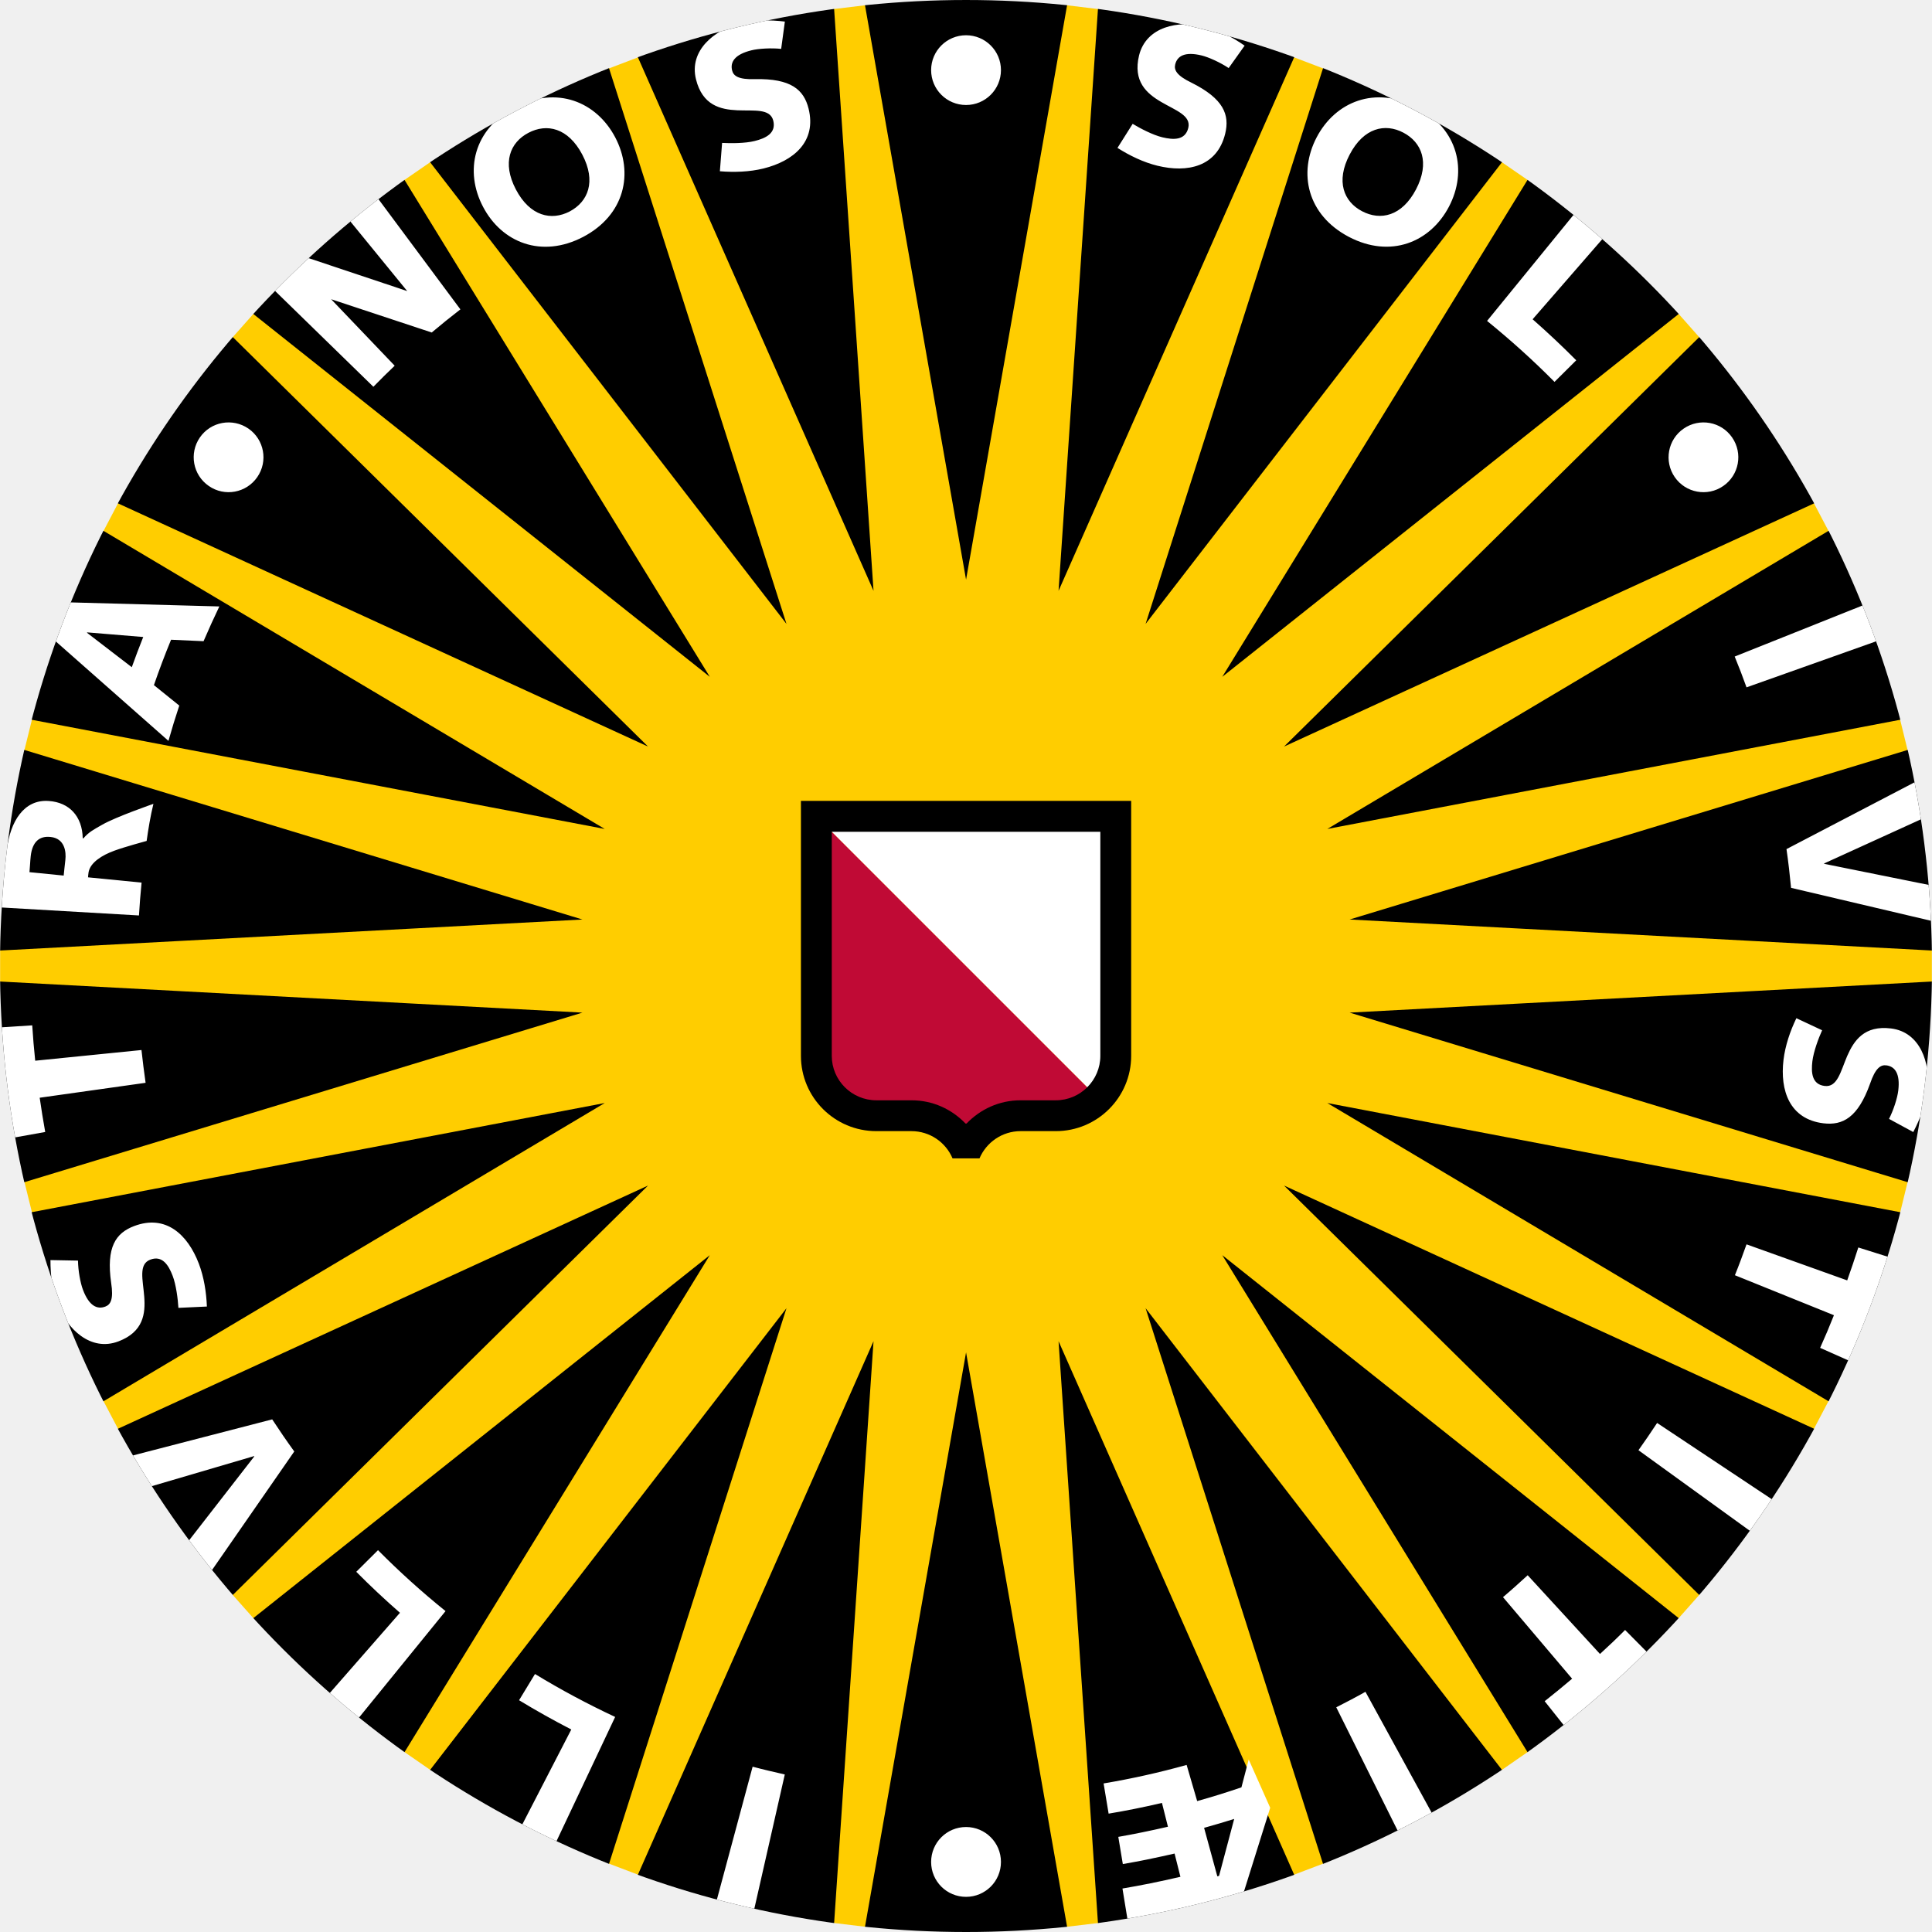
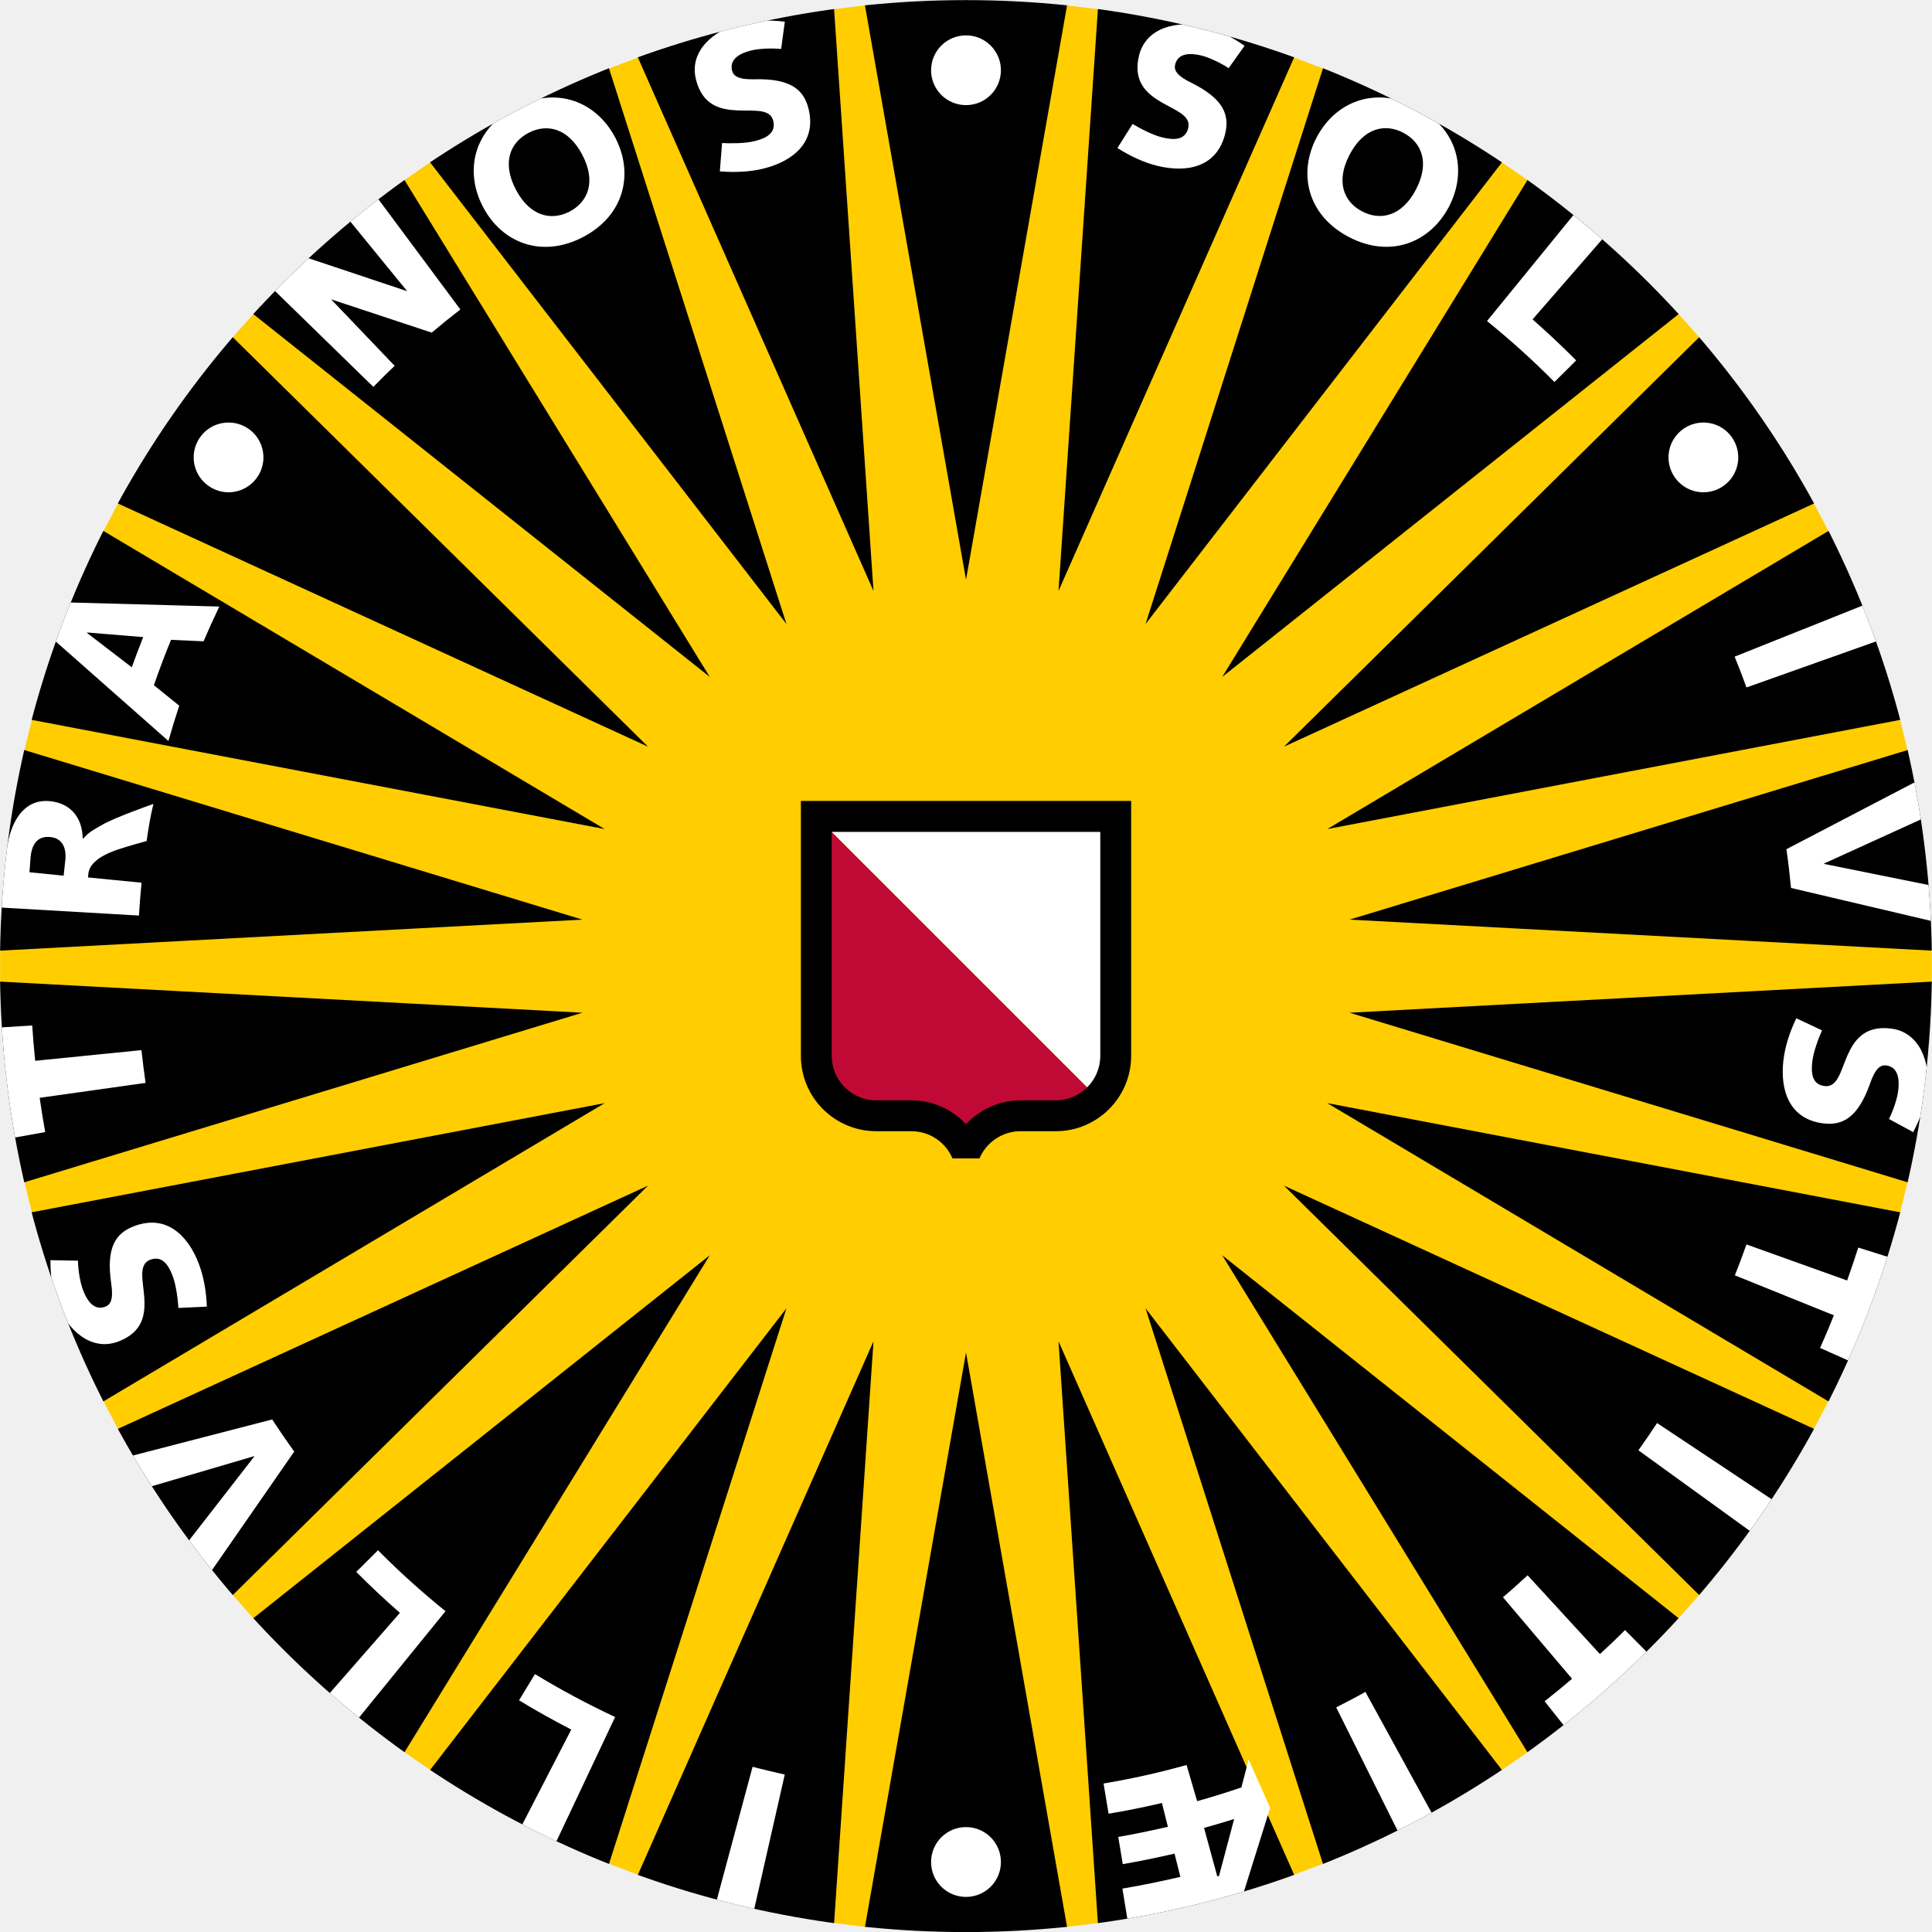
- <svg xmlns="http://www.w3.org/2000/svg" version="1.1" id="svg2" xml:space="preserve" width="71.824" height="71.824" viewBox="0 0 71.824 71.824">
-   <defs id="defs6">
-     <clipPath clipPathUnits="userSpaceOnUse" id="clipPath20">
-       <path d="m 44.572,62.359 c 0,-14.875 12.06,-26.933 26.936,-26.933 v 0 c 14.874,0 26.932,12.058 26.932,26.933 v 0 c 0,14.874 -12.058,26.935 -26.932,26.935 v 0 c -14.876,0 -26.936,-12.061 -26.936,-26.935" id="path18" />
+ <svg xmlns="http://www.w3.org/2000/svg" width="71.824" height="71.824" version="1.1" viewBox="0 0 71.824 71.824" xml:space="preserve">
+   <defs>
+     <clipPath id="clipPath20">
+       <path d="m44.572 62.359c0-14.875 12.06-26.933 26.936-26.933 14.874 0 26.932 12.058 26.932 26.933 0 14.874-12.058 26.935-26.932 26.935-14.876 0-26.936-12.061-26.936-26.935" />
    </clipPath>
-     <clipPath clipPathUnits="userSpaceOnUse" id="clipPath36">
-       <path d="M 0,127.559 H 445.039 V 0 H 0 Z" id="path34" />
-     </clipPath>
-     <clipPath clipPathUnits="userSpaceOnUse" id="clipPath64">
-       <path d="M 0,127.559 H 445.039 V 0 H 0 Z" id="path62" />
+     <clipPath id="clipPath36">
+       <path d="M 0,127.559 H 445.039 V 0 H 0 Z" />
    </clipPath>
  </defs>
-   <g id="g8" transform="matrix(1.333333,0,0,-1.333333,-59.42933,119.0587)">
-     <g id="g10" transform="translate(67.3135,88.3872)">
-       <path d="M 0,0 0.511,0.655 1.377,0.76 2.031,0.247 H 6.352 L 7.006,0.76 7.87,0.655 8.383,0.001 l 4.197,-1.035 0.757,0.343 0.814,-0.31 0.341,-0.759 3.822,-2.004 0.817,0.149 0.716,-0.493 0.15,-0.82 3.236,-2.864 0.828,-0.052 0.576,-0.651 -0.049,-0.83 2.452,-3.551 0.794,-0.248 0.406,-0.771 -0.247,-0.793 1.532,-4.041 0.713,-0.43 0.207,-0.845 -0.429,-0.711 0.519,-4.289 0.588,-0.588 v -0.873 l -0.588,-0.586 -0.519,-4.285 0.431,-0.711 -0.207,-0.848 -0.713,-0.428 -1.532,-4.041 0.247,-0.793 -0.407,-0.773 -0.792,-0.246 -2.455,-3.555 0.049,-0.832 -0.576,-0.65 -0.828,-0.049 -3.231,-2.864 -0.151,-0.818 -0.715,-0.496 -0.818,0.152 -3.827,-2.007 -0.34,-0.76 -0.814,-0.309 -0.758,0.342 -4.191,-1.035 -0.513,-0.654 -0.865,-0.104 -0.653,0.514 H 2.035 l -0.654,-0.514 -0.864,0.104 -0.513,0.654 -4.196,1.035 -0.757,-0.342 -0.814,0.309 -0.342,0.76 -3.822,2.003 -0.817,-0.15 -0.717,0.496 -0.149,0.819 -3.236,2.865 -0.829,0.049 -0.578,0.65 0.049,0.832 -2.451,3.549 -0.794,0.248 -0.405,0.771 0.248,0.795 -1.533,4.041 -0.711,0.428 -0.209,0.848 0.43,0.709 -0.521,4.291 -0.588,0.586 v 0.873 l 0.588,0.588 0.52,4.283 -0.431,0.713 0.209,0.845 0.711,0.43 1.533,4.041 -0.248,0.793 0.405,0.772 0.793,0.248 2.455,3.554 -0.05,0.83 0.578,0.651 0.829,0.052 3.231,2.862 0.149,0.818 0.718,0.495 0.817,-0.151 3.827,2.008 0.341,0.759 0.814,0.31 0.757,-0.343 z" style="fill:#ffcd00;fill-opacity:1;fill-rule:nonzero;stroke:none" id="path12" />
+   <g transform="matrix(1.3333 0 0 -1.3333 -59.429 119.06)">
+     <g transform="translate(67.314 88.387)">
+       <path d="m0 0 0.511 0.655 0.866 0.105 0.654-0.513h4.321l0.654 0.513 0.864-0.105 0.513-0.654 4.197-1.035 0.757 0.343 0.814-0.31 0.341-0.759 3.822-2.004 0.817 0.149 0.716-0.493 0.15-0.82 3.236-2.864 0.828-0.052 0.576-0.651-0.049-0.83 2.452-3.551 0.794-0.248 0.406-0.771-0.247-0.793 1.532-4.041 0.713-0.43 0.207-0.845-0.429-0.711 0.519-4.289 0.588-0.588v-0.873l-0.588-0.586-0.519-4.285 0.431-0.711-0.207-0.848-0.713-0.428-1.532-4.041 0.247-0.793-0.407-0.773-0.792-0.246-2.455-3.555 0.049-0.832-0.576-0.65-0.828-0.049-3.231-2.864-0.151-0.818-0.715-0.496-0.818 0.152-3.827-2.007-0.34-0.76-0.814-0.309-0.758 0.342-4.191-1.035-0.513-0.654-0.865-0.104-0.653 0.514h-4.322l-0.654-0.514-0.864 0.104-0.513 0.654-4.196 1.035-0.757-0.342-0.814 0.309-0.342 0.76-3.822 2.003-0.817-0.15-0.717 0.496-0.149 0.819-3.236 2.865-0.829 0.049-0.578 0.65 0.049 0.832-2.451 3.549-0.794 0.248-0.405 0.771 0.248 0.795-1.533 4.041-0.711 0.428-0.209 0.848 0.43 0.709-0.521 4.291-0.588 0.586v0.873l0.588 0.588 0.52 4.283-0.431 0.713 0.209 0.845 0.711 0.43 1.533 4.041-0.248 0.793 0.405 0.772 0.793 0.248 2.455 3.554-0.05 0.83 0.578 0.651 0.829 0.052 3.231 2.862 0.149 0.818 0.718 0.495 0.817-0.151 3.827 2.008 0.341 0.759 0.814 0.31 0.757-0.343z" fill="#ffcd00" />
    </g>
-     <g id="g14">
-       <g id="g16" clip-path="url(#clipPath20)">
-         <g id="g22" transform="translate(80.7466,36.8184)">
-           <path d="m 0,0 -6.66,15.08 1.114,-16.449 m -12.933,52.452 6.66,-15.081 -1.114,16.449 m -11.387,-4.32 10.074,-13.051 -5.016,15.707 m -10.028,-6.924 12.906,-10.258 -8.63,14.047 m -8.077,-9.117 14.985,-6.875 -11.739,11.576 m -5.664,-10.787 16.195,-3.086 -14.168,8.426 m -2.916,-11.828 16.463,0.877 -15.775,4.793 m 0,-12.182 15.775,4.793 -16.463,0.879 m 2.916,-11.83 14.168,8.43 -16.195,-3.086 m 5.664,-10.789 11.739,11.574 -14.985,-6.875 m 8.077,-9.115 8.63,14.049 L -29.29,7.217 M -19.262,0.295 -14.246,16 -24.32,2.949 M -12.933,-1.369 -11.819,15.08 -18.479,0 M -6.383,-1.469 -9.239,14.768 -12.096,-1.469 M 5.842,2.949 -4.233,16 0.782,0.295 M 10.809,7.217 -2.095,17.479 6.534,3.43 M 14.611,12.545 -0.373,19.42 11.365,7.846 m 5.662,10.789 -16.193,3.086 14.167,-8.43 M 17.918,25.121 1.456,24.242 17.23,19.449 m 0,12.182 L 1.456,26.838 17.918,25.961 M 15.001,37.789 0.834,29.363 17.027,32.449 M 11.365,43.236 -0.373,31.66 14.611,38.535 M 6.534,47.652 -2.095,33.605 10.809,43.863 M 0.782,50.787 -4.233,35.08 5.842,48.131 M -5.546,52.451 -6.66,36.002 0,51.083 m -6.383,1.469 -2.856,-16.238 -2.857,16.238" style="fill:#000000;fill-opacity:1;fill-rule:nonzero;stroke:none" id="path24" />
-         </g>
-         <g id="g26" transform="translate(51.7456,75.9922)">
-           <path d="M 0,0 C 0.305,0.441 0.195,1.047 -0.247,1.352 -0.69,1.656 -1.296,1.547 -1.601,1.104 -1.906,0.662 -1.795,0.057 -1.352,-0.248 -0.911,-0.555 -0.305,-0.443 0,0 m 18.788,-38.613 c 0,-0.539 0.435,-0.973 0.974,-0.973 0.537,0 0.973,0.434 0.973,0.973 0,0.539 -0.436,0.974 -0.973,0.974 -0.539,0 -0.974,-0.435 -0.974,-0.974 M 39.521,0 c 0.304,-0.443 0.913,-0.555 1.354,-0.248 0.442,0.305 0.552,0.91 0.247,1.352 C 40.818,1.547 40.213,1.656 39.771,1.352 39.327,1.047 39.217,0.441 39.521,0 M 19.762,10.374 c 0.537,0 0.973,0.435 0.973,0.973 0,0.537 -0.436,0.972 -0.973,0.972 -0.539,0 -0.974,-0.435 -0.974,-0.972 0,-0.538 0.435,-0.973 0.974,-0.973 M 12.898,8.527 c 0.398,-0.033 0.826,-0.019 1.216,0.077 0.833,0.207 1.487,0.744 1.257,1.669 -0.131,0.525 -0.486,0.845 -1.497,0.822 -0.455,-0.014 -0.597,0.089 -0.634,0.24 -0.06,0.238 0.072,0.449 0.538,0.564 0.2,0.05 0.557,0.069 0.829,0.04 L 14.71,12.7 c -0.42,0.051 -0.834,0.051 -1.251,-0.052 -0.708,-0.178 -1.428,-0.752 -1.227,-1.558 0.18,-0.725 0.68,-0.842 1.151,-0.863 0.471,-0.02 0.917,0.056 1.004,-0.29 C 14.473,9.583 14.169,9.445 13.866,9.37 13.601,9.304 13.205,9.304 12.96,9.317 Z M 7.211,8.018 C 6.817,8.768 7.051,9.332 7.559,9.598 8.072,9.869 8.667,9.74 9.062,8.991 9.456,8.24 9.224,7.678 8.71,7.406 8.201,7.141 7.604,7.27 7.211,8.018 M 6.294,7.537 C 6.814,6.543 7.922,6.088 9.087,6.697 10.249,7.309 10.501,8.479 9.98,9.472 9.458,10.464 8.35,10.921 7.19,10.312 6.026,9.701 5.772,8.529 6.294,7.537 m -7.699,-30.664 c -0.016,0.4 -0.082,0.822 -0.225,1.197 -0.307,0.803 -0.917,1.385 -1.808,1.045 -0.506,-0.193 -0.78,-0.582 -0.636,-1.584 0.07,-0.453 -0.015,-0.603 -0.16,-0.658 -0.229,-0.09 -0.455,0.016 -0.625,0.463 -0.075,0.195 -0.137,0.547 -0.14,0.818 l -0.768,0.014 c 0,-0.426 0.049,-0.836 0.203,-1.238 0.261,-0.68 0.918,-1.325 1.694,-1.028 0.698,0.266 0.754,0.776 0.718,1.246 -0.036,0.469 -0.166,0.905 0.168,1.032 0.338,0.129 0.512,-0.157 0.624,-0.45 0.097,-0.253 0.146,-0.648 0.161,-0.894 z m 44.318,8.039 c -0.174,-0.359 -0.311,-0.764 -0.359,-1.162 -0.102,-0.852 0.169,-1.654 1.114,-1.768 0.536,-0.064 0.96,0.155 1.3,1.106 0.148,0.435 0.295,0.529 0.45,0.51 0.241,-0.028 0.393,-0.227 0.336,-0.702 -0.024,-0.207 -0.133,-0.548 -0.258,-0.791 l 0.676,-0.367 c 0.195,0.377 0.344,0.76 0.394,1.19 0.088,0.724 -0.195,1.601 -1.018,1.699 -0.744,0.09 -1.029,-0.338 -1.218,-0.768 -0.185,-0.433 -0.272,-0.879 -0.627,-0.836 -0.361,0.043 -0.381,0.377 -0.344,0.688 0.033,0.271 0.17,0.641 0.272,0.865 z M 30.458,8.993 c 0.393,0.751 0.988,0.878 1.496,0.611 C 32.467,9.335 32.7,8.772 32.307,8.02 31.914,7.271 31.316,7.143 30.804,7.412 c -0.509,0.266 -0.74,0.83 -0.346,1.581 m -0.92,0.481 C 29.017,8.48 29.271,7.309 30.436,6.697 c 1.16,-0.607 2.268,-0.152 2.79,0.842 0.52,0.992 0.266,2.164 -0.893,2.773 -1.165,0.61 -2.274,0.154 -2.795,-0.838 M 23.984,9.178 c 0.339,-0.215 0.724,-0.402 1.114,-0.497 0.833,-0.204 1.662,-0.033 1.889,0.892 0.128,0.526 -0.038,0.974 -0.943,1.425 -0.412,0.198 -0.488,0.355 -0.451,0.506 0.057,0.239 0.272,0.365 0.739,0.251 0.199,-0.049 0.525,-0.198 0.752,-0.351 l 0.445,0.625 c -0.348,0.242 -0.715,0.432 -1.132,0.536 -0.709,0.174 -1.612,-0.002 -1.811,-0.808 -0.176,-0.726 0.212,-1.062 0.619,-1.299 0.406,-0.238 0.837,-0.377 0.753,-0.724 C 25.871,9.381 25.537,9.401 25.234,9.474 24.968,9.538 24.618,9.722 24.407,9.849 Z M 0.39,5.293 3.237,2.518 C 3.432,2.719 3.629,2.912 3.831,3.105 L 2.059,4.959 4.864,4.031 C 5.126,4.252 5.392,4.467 5.663,4.676 L 3.291,7.867 2.5,7.244 4.18,5.186 1.271,6.158 M -4.743,-4.33 -3.18,-4.459 C -3.292,-4.74 -3.398,-5.018 -3.499,-5.301 l -1.248,0.959 z m -0.992,-0.149 3.258,-2.876 c 0.094,0.332 0.194,0.66 0.302,0.984 l -0.707,0.57 c 0.147,0.428 0.307,0.85 0.478,1.266 l 0.906,-0.041 c 0.14,0.324 0.287,0.65 0.44,0.969 L -5.36,-3.49 m -0.398,-6.545 c 0.387,-0.043 0.435,-0.408 0.406,-0.647 -0.015,-0.138 -0.034,-0.297 -0.046,-0.429 l -0.954,0.095 c 0.016,0.159 0.019,0.303 0.035,0.448 0.045,0.4 0.243,0.57 0.559,0.533 m -1.556,-1.955 4.015,-0.233 c 0.018,0.307 0.043,0.612 0.073,0.916 l -1.493,0.147 c 0.003,0.033 0.006,0.096 0.016,0.148 0.05,0.266 0.374,0.471 0.721,0.596 0.284,0.105 0.897,0.271 0.897,0.271 0.049,0.346 0.103,0.68 0.189,1.034 0,0 -1.05,-0.364 -1.428,-0.582 -0.241,-0.137 -0.375,-0.205 -0.525,-0.381 l -0.018,0.004 c -0.012,0.613 -0.375,1 -0.947,1.039 -0.697,0.051 -1.074,-0.58 -1.167,-1.348 l -0.173,0.014 m 0.256,-8.072 0.985,0.177 c -0.057,0.317 -0.108,0.637 -0.154,0.955 l 2.953,0.416 c -0.042,0.297 -0.083,0.616 -0.115,0.914 l -2.963,-0.298 c -0.035,0.33 -0.062,0.66 -0.083,0.986 l -0.991,-0.063 m 4.178,-12.828 2.999,0.881 0.006,-0.008 -1.912,-2.461 0.647,-0.832 2.379,3.43 c -0.212,0.293 -0.417,0.592 -0.615,0.895 l -4.028,-1.043 m 6.356,-7.385 2.505,3.082 c -0.658,0.531 -1.287,1.098 -1.883,1.699 L 2.76,-30.523 c 0.393,-0.397 0.799,-0.776 1.218,-1.143 l -2.045,-2.338 m 6.346,-4.164 1.699,3.598 c -0.767,0.359 -1.512,0.757 -2.235,1.197 l -0.444,-0.731 c 0.475,-0.289 0.961,-0.56 1.456,-0.816 l -1.434,-2.779 m 6.504,-2.365 0.883,3.89 c -0.295,0.067 -0.605,0.139 -0.897,0.217 l -1.035,-3.848 m 14.04,0.803 0.422,1.588 c -0.276,-0.086 -0.573,-0.174 -0.839,-0.248 l 0.369,-1.352 z m -2.532,-1.34 -0.161,0.988 c 0.519,0.088 1.037,0.192 1.616,0.327 l -0.163,0.648 c -0.524,-0.119 -0.976,-0.213 -1.443,-0.293 l -0.126,0.758 c 0.443,0.078 0.885,0.168 1.384,0.283 l -0.167,0.664 c -0.532,-0.125 -1.009,-0.219 -1.487,-0.299 l -0.14,0.842 c 0.779,0.131 1.552,0.303 2.315,0.516 l 0.294,-1.008 c 0.415,0.115 0.826,0.244 1.234,0.383 l 0.203,0.777 0.599,-1.346 -0.784,-2.503 m 5.356,2.238 -1.916,3.498 c -0.264,-0.149 -0.544,-0.295 -0.814,-0.432 l 1.777,-3.57 m 6.979,5.016 -0.703,0.71 c -0.226,-0.228 -0.46,-0.451 -0.7,-0.669 l -2.016,2.195 c -0.221,-0.203 -0.457,-0.416 -0.688,-0.611 l 1.927,-2.274 c -0.251,-0.215 -0.507,-0.422 -0.765,-0.627 l 0.621,-0.781 m 5.833,6.332 -3.319,2.207 c -0.165,-0.25 -0.345,-0.516 -0.52,-0.76 l 3.223,-2.332 m 3.857,7.686 -0.95,0.299 c -0.097,-0.307 -0.202,-0.614 -0.31,-0.918 l -2.807,1.005 c -0.1,-0.281 -0.21,-0.58 -0.324,-0.861 l 2.761,-1.115 c -0.121,-0.307 -0.251,-0.613 -0.385,-0.91 l 0.917,-0.408 m 2.262,13.285 -3.066,0.619 -0.002,0.01 2.837,1.293 -0.179,1.041 -3.707,-1.934 c 0.053,-0.361 0.093,-0.719 0.128,-1.08 l 4.049,-0.953 m -1.918,8.881 -3.703,-1.479 c 0.116,-0.281 0.23,-0.578 0.33,-0.859 l 3.75,1.332 M 37.599,6.746 35.559,4.4 C 35.978,4.031 36.384,3.65 36.775,3.256 L 36.169,2.654 c -0.596,0.602 -1.223,1.166 -1.88,1.7 l 2.505,3.072" style="fill:#ffffff;fill-opacity:1;fill-rule:nonzero;stroke:none" id="path28" />
-         </g>
+     <g clip-path="url(#clipPath20)">
+       <g transform="translate(80.747 36.818)">
+         <path d="m0 0-6.66 15.08 1.114-16.449m-12.933 52.452 6.66-15.081-1.114 16.449m-11.387-4.32 10.074-13.051-5.016 15.707m-10.028-6.924 12.906-10.258-8.63 14.047m-8.077-9.117 14.985-6.875-11.739 11.576m-5.664-10.787 16.195-3.086-14.168 8.426m-2.916-11.828 16.463 0.877-15.775 4.793m0-12.182 15.775 4.793-16.463 0.879m2.916-11.83 14.168 8.43-16.195-3.086m5.664-10.789 11.739 11.574-14.985-6.875m8.077-9.115 8.63 14.049-12.906-10.262m10.028-6.922 5.016 15.705-10.074-13.051m11.387-4.318 1.114 16.449-6.66-15.08m12.096-1.469-2.856 16.237-2.857-16.237m17.938 4.418-10.075 13.051 5.015-15.705m10.027 6.922-12.904 10.262 8.629-14.049m8.077 9.115-14.984 6.875 11.738-11.574m5.662 10.789-16.193 3.086 14.167-8.43m2.917 11.83-16.462-0.879 15.774-4.793m0 12.182-15.774-4.793 16.462-0.877m-2.917 11.828-14.167-8.426 16.193 3.086m-5.662 10.787-11.738-11.576 14.984 6.875m-8.077 9.117-8.629-14.047 12.904 10.258m-10.027 6.924-5.015-15.707 10.075 13.051m-11.388 4.32-1.114-16.449 6.66 15.081m-6.383 1.469-2.856-16.238-2.857 16.238" />
+       </g>
+       <g transform="translate(51.746 75.992)">
+         <path d="m0 0c0.305 0.441 0.195 1.047-0.247 1.352-0.443 0.304-1.049 0.195-1.354-0.248-0.305-0.442-0.194-1.047 0.249-1.352 0.441-0.307 1.047-0.195 1.352 0.248m18.788-38.613c0-0.539 0.435-0.973 0.974-0.973 0.537 0 0.973 0.434 0.973 0.973s-0.436 0.974-0.973 0.974c-0.539 0-0.974-0.435-0.974-0.974m20.733 38.613c0.304-0.443 0.913-0.555 1.354-0.248 0.442 0.305 0.552 0.91 0.247 1.352-0.304 0.443-0.909 0.552-1.351 0.248-0.444-0.305-0.554-0.911-0.25-1.352m-19.759 10.374c0.537 0 0.973 0.435 0.973 0.973 0 0.537-0.436 0.972-0.973 0.972-0.539 0-0.974-0.435-0.974-0.972 0-0.538 0.435-0.973 0.974-0.973m-6.864-1.847c0.398-0.033 0.826-0.019 1.216 0.077 0.833 0.207 1.487 0.744 1.257 1.669-0.131 0.525-0.486 0.845-1.497 0.822-0.455-0.014-0.597 0.089-0.634 0.24-0.06 0.238 0.072 0.449 0.538 0.564 0.2 0.05 0.557 0.069 0.829 0.04l0.103 0.761c-0.42 0.051-0.834 0.051-1.251-0.052-0.708-0.178-1.428-0.752-1.227-1.558 0.18-0.725 0.68-0.842 1.151-0.863 0.471-0.02 0.917 0.056 1.004-0.29 0.086-0.354-0.218-0.492-0.521-0.567-0.265-0.066-0.661-0.066-0.906-0.053zm-5.687-0.509c-0.394 0.75-0.16 1.314 0.348 1.58 0.513 0.271 1.108 0.142 1.503-0.607 0.394-0.751 0.162-1.313-0.352-1.585-0.509-0.265-1.106-0.136-1.499 0.612m-0.917-0.481c0.52-0.994 1.628-1.449 2.793-0.84 1.162 0.612 1.414 1.782 0.893 2.775-0.522 0.992-1.63 1.449-2.79 0.84-1.164-0.611-1.418-1.783-0.896-2.775m-7.699-30.664c-0.016 0.4-0.082 0.822-0.225 1.197-0.307 0.803-0.917 1.385-1.808 1.045-0.506-0.193-0.78-0.582-0.636-1.584 0.07-0.453-0.015-0.603-0.16-0.658-0.229-0.09-0.455 0.016-0.625 0.463-0.075 0.195-0.137 0.547-0.14 0.818l-0.768 0.014c0-0.426 0.049-0.836 0.203-1.238 0.261-0.68 0.918-1.325 1.694-1.028 0.698 0.266 0.754 0.776 0.718 1.246-0.036 0.469-0.166 0.905 0.168 1.032 0.338 0.129 0.512-0.157 0.624-0.45 0.097-0.253 0.146-0.648 0.161-0.894zm44.318 8.039c-0.174-0.359-0.311-0.764-0.359-1.162-0.102-0.852 0.169-1.654 1.114-1.768 0.536-0.064 0.96 0.155 1.3 1.106 0.148 0.435 0.295 0.529 0.45 0.51 0.241-0.028 0.393-0.227 0.336-0.702-0.024-0.207-0.133-0.548-0.258-0.791l0.676-0.367c0.195 0.377 0.344 0.76 0.394 1.19 0.088 0.724-0.195 1.601-1.018 1.699-0.744 0.09-1.029-0.338-1.218-0.768-0.185-0.433-0.272-0.879-0.627-0.836-0.361 0.043-0.381 0.377-0.344 0.688 0.033 0.271 0.17 0.641 0.272 0.865zm-12.455 24.081c0.393 0.751 0.988 0.878 1.496 0.611 0.513-0.269 0.746-0.832 0.353-1.584-0.393-0.749-0.991-0.877-1.503-0.608-0.509 0.266-0.74 0.83-0.346 1.581m-0.92 0.481c-0.521-0.994-0.267-2.165 0.898-2.777 1.16-0.607 2.268-0.152 2.79 0.842 0.52 0.992 0.266 2.164-0.893 2.773-1.165 0.61-2.274 0.154-2.795-0.838m-5.554-0.296c0.339-0.215 0.724-0.402 1.114-0.497 0.833-0.204 1.662-0.033 1.889 0.892 0.128 0.526-0.038 0.974-0.943 1.425-0.412 0.198-0.488 0.355-0.451 0.506 0.057 0.239 0.272 0.365 0.739 0.251 0.199-0.049 0.525-0.198 0.752-0.351l0.445 0.625c-0.348 0.242-0.715 0.432-1.132 0.536-0.709 0.174-1.612-2e-3 -1.811-0.808-0.176-0.726 0.212-1.062 0.619-1.299 0.406-0.238 0.837-0.377 0.753-0.724-0.087-0.353-0.421-0.333-0.724-0.26-0.266 0.064-0.616 0.248-0.827 0.375zm-23.594-3.885 2.847-2.775c0.195 0.201 0.392 0.394 0.594 0.587l-1.772 1.854 2.805-0.928c0.262 0.221 0.528 0.436 0.799 0.645l-2.372 3.191-0.791-0.623 1.68-2.058-2.909 0.972m-6.014-10.488 1.563-0.129c-0.112-0.281-0.218-0.559-0.319-0.842l-1.248 0.959zm-0.992-0.149 3.258-2.876c0.094 0.332 0.194 0.66 0.302 0.984l-0.707 0.57c0.147 0.428 0.307 0.85 0.478 1.266l0.906-0.041c0.14 0.324 0.287 0.65 0.44 0.969l-4.302 0.117m-0.398-6.545c0.387-0.043 0.435-0.408 0.406-0.647-0.015-0.138-0.034-0.297-0.046-0.429l-0.954 0.095c0.016 0.159 0.019 0.303 0.035 0.448 0.045 0.4 0.243 0.57 0.559 0.533m-1.556-1.955 4.015-0.233c0.018 0.307 0.043 0.612 0.073 0.916l-1.493 0.147c3e-3 0.033 6e-3 0.096 0.016 0.148 0.05 0.266 0.374 0.471 0.721 0.596 0.284 0.105 0.897 0.271 0.897 0.271 0.049 0.346 0.103 0.68 0.189 1.034 0 0-1.05-0.364-1.428-0.582-0.241-0.137-0.375-0.205-0.525-0.381l-0.018 4e-3c-0.012 0.613-0.375 1-0.947 1.039-0.697 0.051-1.074-0.58-1.167-1.348l-0.173 0.014m0.256-8.072 0.985 0.177c-0.057 0.317-0.108 0.637-0.154 0.955l2.953 0.416c-0.042 0.297-0.083 0.616-0.115 0.914l-2.963-0.298c-0.035 0.33-0.062 0.66-0.083 0.986l-0.991-0.063m4.178-12.828 2.999 0.881 6e-3 -8e-3 -1.912-2.461 0.647-0.832 2.379 3.43c-0.212 0.293-0.417 0.592-0.615 0.895l-4.028-1.043m6.356-7.385 2.505 3.082c-0.658 0.531-1.287 1.098-1.883 1.699l-0.606-0.603c0.393-0.397 0.799-0.776 1.218-1.143l-2.045-2.338m6.346-4.164 1.699 3.598c-0.767 0.359-1.512 0.757-2.235 1.197l-0.444-0.731c0.475-0.289 0.961-0.56 1.456-0.816l-1.434-2.779m6.504-2.365 0.883 3.89c-0.295 0.067-0.605 0.139-0.897 0.217l-1.035-3.848m14.04 0.803 0.422 1.588c-0.276-0.086-0.573-0.174-0.839-0.248l0.369-1.352zm-2.532-1.34-0.161 0.988c0.519 0.088 1.037 0.192 1.616 0.327l-0.163 0.648c-0.524-0.119-0.976-0.213-1.443-0.293l-0.126 0.758c0.443 0.078 0.885 0.168 1.384 0.283l-0.167 0.664c-0.532-0.125-1.009-0.219-1.487-0.299l-0.14 0.842c0.779 0.131 1.552 0.303 2.315 0.516l0.294-1.008c0.415 0.115 0.826 0.244 1.234 0.383l0.203 0.777 0.599-1.346-0.784-2.503m5.356 2.238-1.916 3.498c-0.264-0.149-0.544-0.295-0.814-0.432l1.777-3.57m6.979 5.016-0.703 0.71c-0.226-0.228-0.46-0.451-0.7-0.669l-2.016 2.195c-0.221-0.203-0.457-0.416-0.688-0.611l1.927-2.274c-0.251-0.215-0.507-0.422-0.765-0.627l0.621-0.781m5.833 6.332-3.319 2.207c-0.165-0.25-0.345-0.516-0.52-0.76l3.223-2.332m3.857 7.686-0.95 0.299c-0.097-0.307-0.202-0.614-0.31-0.918l-2.807 1.005c-0.1-0.281-0.21-0.58-0.324-0.861l2.761-1.115c-0.121-0.307-0.251-0.613-0.385-0.91l0.917-0.408m2.262 13.285-3.066 0.619-2e-3 0.01 2.837 1.293-0.179 1.041-3.707-1.934c0.053-0.361 0.093-0.719 0.128-1.08l4.049-0.953m-1.918 8.881-3.703-1.479c0.116-0.281 0.23-0.578 0.33-0.859l3.75 1.332m-7.674 11.277-2.04-2.346c0.419-0.369 0.825-0.75 1.216-1.144l-0.606-0.602c-0.596 0.602-1.223 1.166-1.88 1.7l2.505 3.072" fill="#fff" />
      </g>
    </g>
-     <g id="g30">
-       <g id="g32" clip-path="url(#clipPath36)">
-         <g id="g38" transform="translate(75.2007,58.668)">
-           <path d="m 0,0 c -0.304,-0.311 -0.725,-0.502 -1.192,-0.502 h -0.981 c -0.549,0 -1.036,-0.266 -1.34,-0.676 h -0.361 c -0.304,0.41 -0.792,0.676 -1.341,0.676 h -0.979 c -0.922,0 -1.668,0.746 -1.668,1.668 v 6.695" style="fill:#c00a35;fill-opacity:1;fill-rule:nonzero;stroke:none" id="path40" />
-         </g>
-         <g id="g42" transform="translate(67.3384,66.5293)">
-           <path d="m 0,0 h 8.338 v -6.695 c 0,-0.457 -0.181,-0.866 -0.476,-1.166" style="fill:#ffffff;fill-opacity:1;fill-rule:nonzero;stroke:none" id="path44" />
-         </g>
-         <g id="g46" transform="translate(75.2515,66.1016)">
-           <path d="m 0,0 h -7.488 v -6.246 c 0,-0.682 0.556,-1.24 1.243,-1.24 h 0.979 c 0.598,0 1.126,-0.25 1.508,-0.649 h 0.027 c 0.383,0.399 0.911,0.649 1.507,0.649 h 0.981 c 0.687,0 1.243,0.558 1.243,1.24 z m 0.86,-6.246 c 0,-1.16 -0.943,-2.1 -2.103,-2.1 h -0.981 c -0.514,0 -0.956,-0.314 -1.145,-0.759 h -0.752 c -0.188,0.445 -0.629,0.759 -1.145,0.759 h -0.979 c -1.162,0 -2.103,0.94 -2.103,2.1 V 0.863 H 0.86 Z" style="fill:#000000;fill-opacity:1;fill-rule:nonzero;stroke:none" id="path48" />
-         </g>
+     <g clip-path="url(#clipPath36)">
+       <g transform="translate(75.201 58.668)">
+         <path d="m0 0c-0.304-0.311-0.725-0.502-1.192-0.502h-0.981c-0.549 0-1.036-0.266-1.34-0.676h-0.361c-0.304 0.41-0.792 0.676-1.341 0.676h-0.979c-0.922 0-1.668 0.746-1.668 1.668v6.695" fill="#c00a35" />
+       </g>
+       <g transform="translate(67.338 66.529)">
+         <path d="m0 0h8.338v-6.695c0-0.457-0.181-0.866-0.476-1.166" fill="#fff" />
+       </g>
+       <g transform="translate(75.252 66.102)">
+         <path d="m0 0h-7.488v-6.246c0-0.682 0.556-1.24 1.243-1.24h0.979c0.598 0 1.126-0.25 1.508-0.649h0.027c0.383 0.399 0.911 0.649 1.507 0.649h0.981c0.687 0 1.243 0.558 1.243 1.24zm0.86-6.246c0-1.16-0.943-2.1-2.103-2.1h-0.981c-0.514 0-0.956-0.314-1.145-0.759h-0.752c-0.188 0.445-0.629 0.759-1.145 0.759h-0.979c-1.162 0-2.103 0.94-2.103 2.1v7.109h9.208z" />
      </g>
    </g>
  </g>
</svg>
